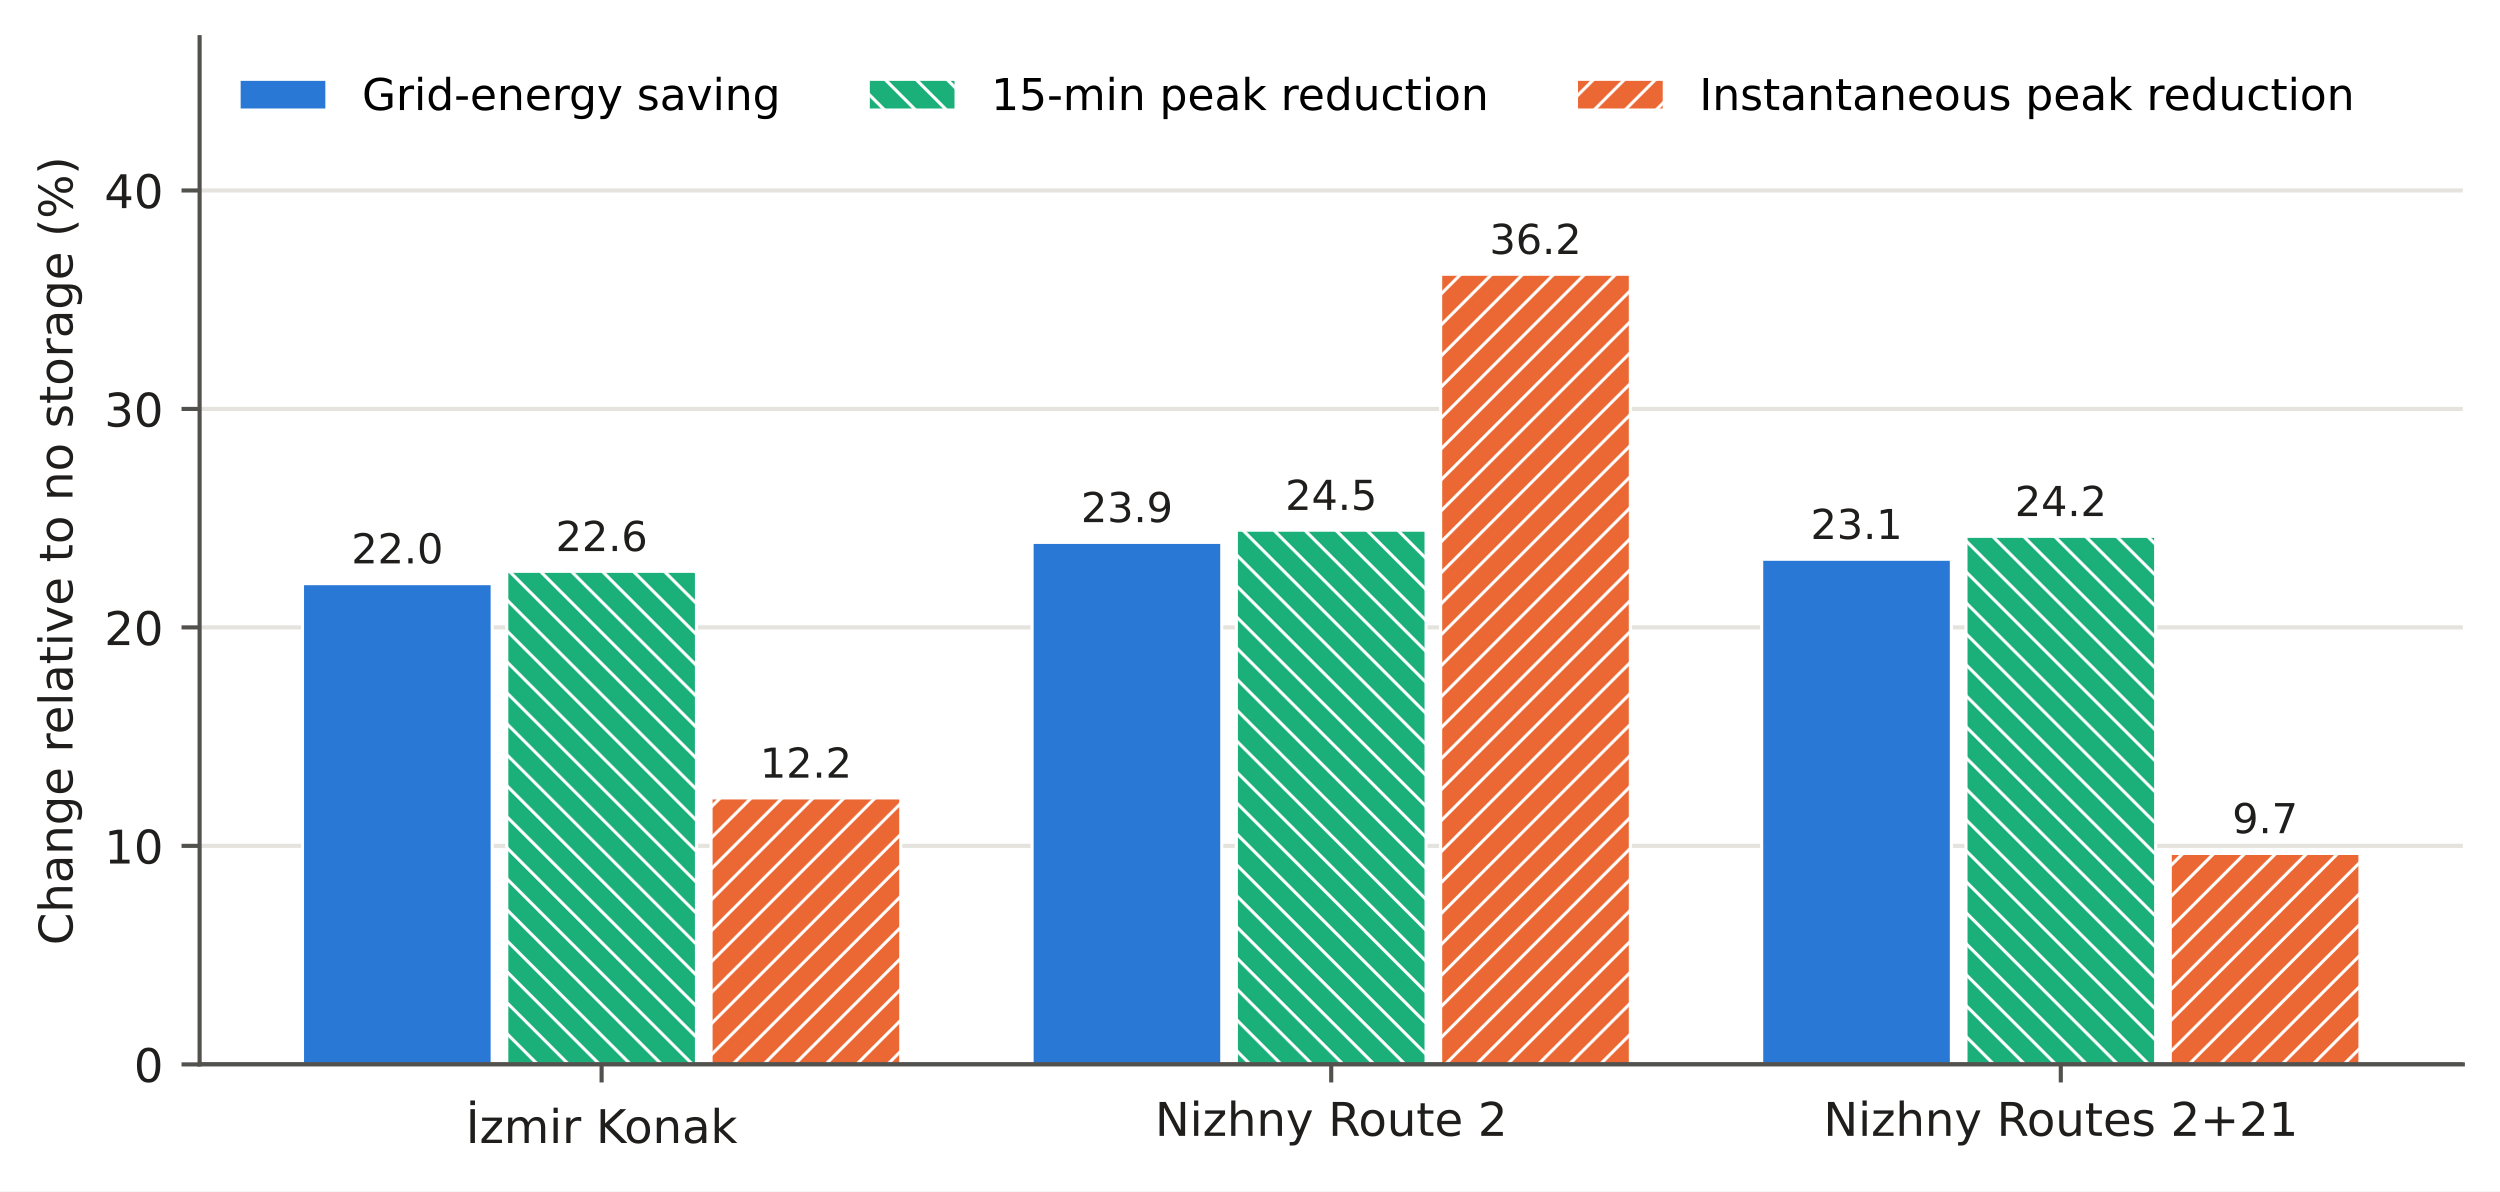
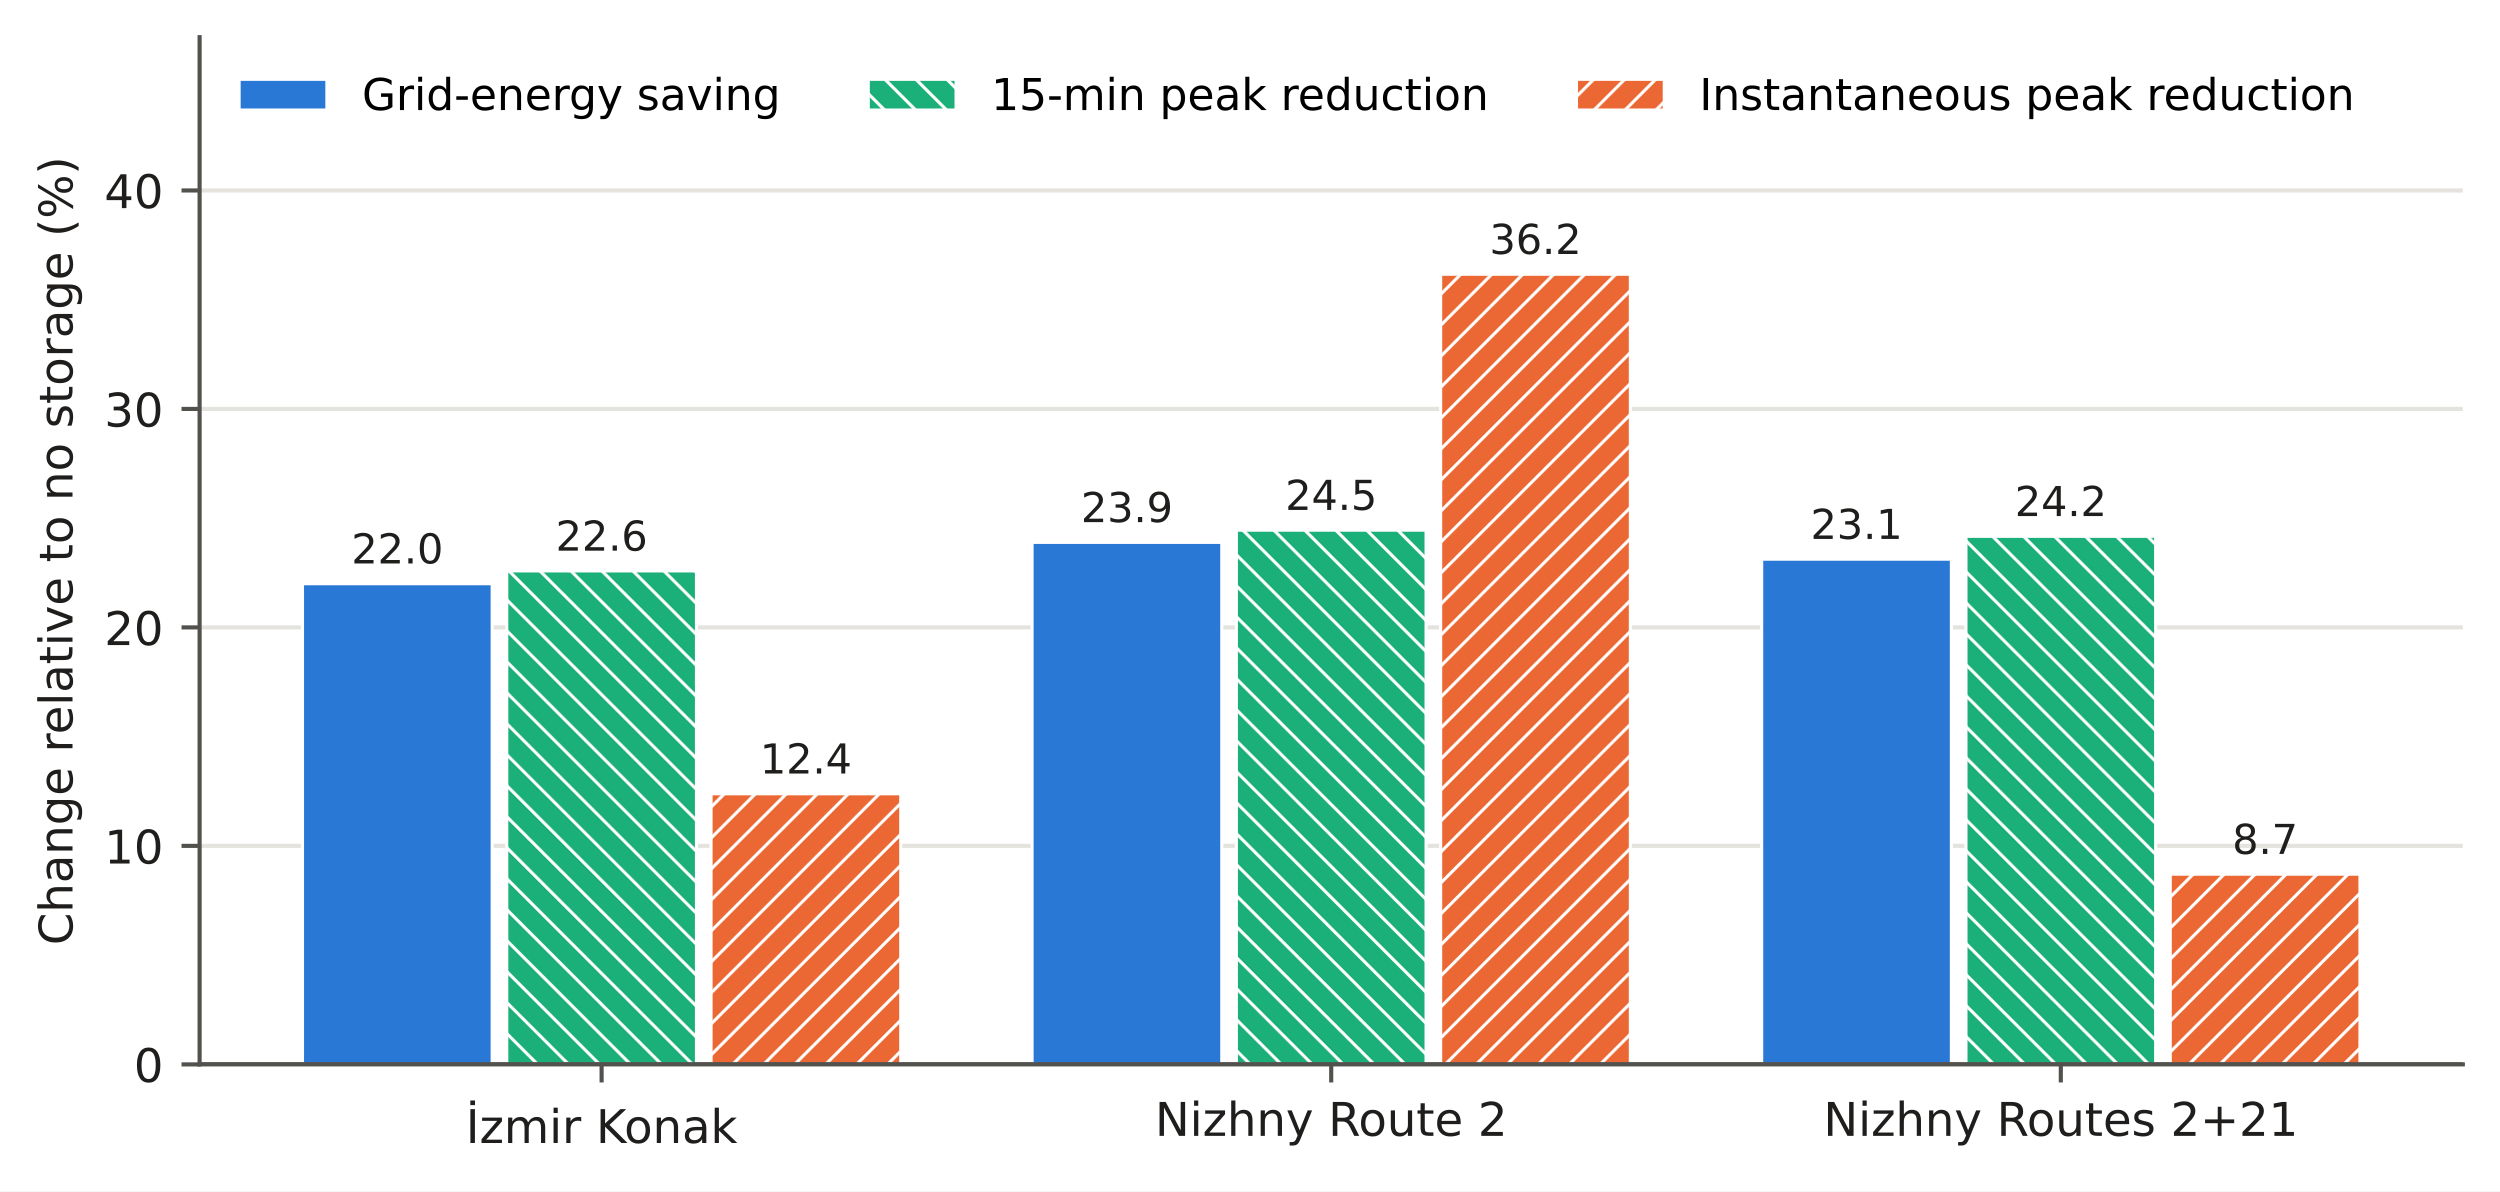
<svg xmlns="http://www.w3.org/2000/svg" xmlns:xlink="http://www.w3.org/1999/xlink" width="484.13pt" height="230.707pt" viewBox="0 0 484.13 230.707" version="1.1">
  <defs>
    <style type="text/css">*{stroke-linejoin: round; stroke-linecap: butt}</style>
  </defs>
  <g id="figure_1">
    <g id="patch_1">
      <path d="M 0 230.707  L 484.13 230.707  L 484.13 0  L 0 0  z " style="fill: #ffffff" />
    </g>
    <g id="axes_1">
      <g id="patch_2">
        <path d="M 38.653 206.118  L 476.93 206.118  L 476.93 7.2  L 38.653 7.2  z " style="fill: #ffffff" />
      </g>
      <g id="matplotlib.axis_1">
        <g id="xtick_1">
          <g id="line2d_1">
            <defs>
-               <path id="m59b9f67a21" d="M 0 0  L 0 3.5  " style="stroke: #52514e; stroke-width: 0.8" />
+               <path id="ma3b7262edd" d="M 0 0  L 0 3.5  " style="stroke: #52514e; stroke-width: 0.8" />
            </defs>
            <g>
-               <use xlink:href="#m59b9f67a21" x="116.503" y="206.118" style="fill: #52514e; stroke: #52514e; stroke-width: 0.8" />
+               <use xlink:href="#ma3b7262edd" x="116.503" y="206.118" style="fill: #52514e; stroke: #52514e; stroke-width: 0.8" />
            </g>
          </g>
          <g id="text_1">
            <text style="font-size: 9px; font-family: 'DejaVu Sans'; text-anchor: middle; fill: #1f1e1c" x="116.503" y="221.344" transform="rotate(-0 116.5031 221.3445)">İzmir Konak</text>
          </g>
        </g>
        <g id="xtick_2">
          <g id="line2d_2">
            <g>
-               <use xlink:href="#m59b9f67a21" x="257.792" y="206.118" style="fill: #52514e; stroke: #52514e; stroke-width: 0.8" />
+               <use xlink:href="#ma3b7262edd" x="257.792" y="206.118" style="fill: #52514e; stroke: #52514e; stroke-width: 0.8" />
            </g>
          </g>
          <g id="text_2">
            <text style="font-size: 9px; font-family: 'DejaVu Sans'; text-anchor: middle; fill: #1f1e1c" x="257.792" y="219.956" transform="rotate(-0 257.7915 219.9565)">Nizhny Route 2</text>
          </g>
        </g>
        <g id="xtick_3">
          <g id="line2d_3">
            <g>
-               <use xlink:href="#m59b9f67a21" x="399.08" y="206.118" style="fill: #52514e; stroke: #52514e; stroke-width: 0.8" />
+               <use xlink:href="#ma3b7262edd" x="399.08" y="206.118" style="fill: #52514e; stroke: #52514e; stroke-width: 0.8" />
            </g>
          </g>
          <g id="text_3">
            <text style="font-size: 9px; font-family: 'DejaVu Sans'; text-anchor: middle; fill: #1f1e1c" x="399.08" y="219.956" transform="rotate(-0 399.0799 219.9565)">Nizhny Routes 2+21</text>
          </g>
        </g>
      </g>
      <g id="matplotlib.axis_2">
        <g id="ytick_1">
          <g id="line2d_4">
-             <path d="M 38.653 206.118  L 476.93 206.118  " clip-path="url(#pc3e1bf226a)" style="fill: none; stroke: #e4e3dd; stroke-width: 0.8; stroke-linecap: square" />
+             <path d="M 38.653 206.118  L 476.93 206.118  " clip-path="url(#p882acb2142)" style="fill: none; stroke: #e4e3dd; stroke-width: 0.8; stroke-linecap: square" />
          </g>
          <g id="line2d_5">
            <defs>
-               <path id="mc5ca3e1ce0" d="M 0 0  L -3.5 0  " style="stroke: #52514e; stroke-width: 0.8" />
+               <path id="mfbc9cab0de" d="M 0 0  L -3.5 0  " style="stroke: #52514e; stroke-width: 0.8" />
            </defs>
            <g>
-               <use xlink:href="#mc5ca3e1ce0" x="38.653" y="206.118" style="fill: #52514e; stroke: #52514e; stroke-width: 0.8" />
+               <use xlink:href="#mfbc9cab0de" x="38.653" y="206.118" style="fill: #52514e; stroke: #52514e; stroke-width: 0.8" />
            </g>
          </g>
          <g id="text_4">
            <text style="font-size: 9px; font-family: 'DejaVu Sans'; text-anchor: end; fill: #1f1e1c" x="31.653" y="209.537" transform="rotate(-0 31.6532 209.5368)">0</text>
          </g>
        </g>
        <g id="ytick_2">
          <g id="line2d_6">
-             <path d="M 38.653 163.809  L 476.93 163.809  " clip-path="url(#pc3e1bf226a)" style="fill: none; stroke: #e4e3dd; stroke-width: 0.8; stroke-linecap: square" />
+             <path d="M 38.653 163.809  L 476.93 163.809  " clip-path="url(#p882acb2142)" style="fill: none; stroke: #e4e3dd; stroke-width: 0.8; stroke-linecap: square" />
          </g>
          <g id="line2d_7">
            <g>
-               <use xlink:href="#mc5ca3e1ce0" x="38.653" y="163.809" style="fill: #52514e; stroke: #52514e; stroke-width: 0.8" />
+               <use xlink:href="#mfbc9cab0de" x="38.653" y="163.809" style="fill: #52514e; stroke: #52514e; stroke-width: 0.8" />
            </g>
          </g>
          <g id="text_5">
            <text style="font-size: 9px; font-family: 'DejaVu Sans'; text-anchor: end; fill: #1f1e1c" x="31.653" y="167.228" transform="rotate(-0 31.6532 167.2281)">10</text>
          </g>
        </g>
        <g id="ytick_3">
          <g id="line2d_8">
-             <path d="M 38.653 121.5  L 476.93 121.5  " clip-path="url(#pc3e1bf226a)" style="fill: none; stroke: #e4e3dd; stroke-width: 0.8; stroke-linecap: square" />
+             <path d="M 38.653 121.5  L 476.93 121.5  " clip-path="url(#p882acb2142)" style="fill: none; stroke: #e4e3dd; stroke-width: 0.8; stroke-linecap: square" />
          </g>
          <g id="line2d_9">
            <g>
-               <use xlink:href="#mc5ca3e1ce0" x="38.653" y="121.5" style="fill: #52514e; stroke: #52514e; stroke-width: 0.8" />
+               <use xlink:href="#mfbc9cab0de" x="38.653" y="121.5" style="fill: #52514e; stroke: #52514e; stroke-width: 0.8" />
            </g>
          </g>
          <g id="text_6">
            <text style="font-size: 9px; font-family: 'DejaVu Sans'; text-anchor: end; fill: #1f1e1c" x="31.653" y="124.919" transform="rotate(-0 31.6532 124.9194)">20</text>
          </g>
        </g>
        <g id="ytick_4">
          <g id="line2d_10">
-             <path d="M 38.653 79.192  L 476.93 79.192  " clip-path="url(#pc3e1bf226a)" style="fill: none; stroke: #e4e3dd; stroke-width: 0.8; stroke-linecap: square" />
+             <path d="M 38.653 79.192  L 476.93 79.192  " clip-path="url(#p882acb2142)" style="fill: none; stroke: #e4e3dd; stroke-width: 0.8; stroke-linecap: square" />
          </g>
          <g id="line2d_11">
            <g>
-               <use xlink:href="#mc5ca3e1ce0" x="38.653" y="79.192" style="fill: #52514e; stroke: #52514e; stroke-width: 0.8" />
+               <use xlink:href="#mfbc9cab0de" x="38.653" y="79.192" style="fill: #52514e; stroke: #52514e; stroke-width: 0.8" />
            </g>
          </g>
          <g id="text_7">
            <text style="font-size: 9px; font-family: 'DejaVu Sans'; text-anchor: end; fill: #1f1e1c" x="31.653" y="82.611" transform="rotate(-0 31.6532 82.61064)">30</text>
          </g>
        </g>
        <g id="ytick_5">
          <g id="line2d_12">
-             <path d="M 38.653 36.883  L 476.93 36.883  " clip-path="url(#pc3e1bf226a)" style="fill: none; stroke: #e4e3dd; stroke-width: 0.8; stroke-linecap: square" />
+             <path d="M 38.653 36.883  L 476.93 36.883  " clip-path="url(#p882acb2142)" style="fill: none; stroke: #e4e3dd; stroke-width: 0.8; stroke-linecap: square" />
          </g>
          <g id="line2d_13">
            <g>
-               <use xlink:href="#mc5ca3e1ce0" x="38.653" y="36.883" style="fill: #52514e; stroke: #52514e; stroke-width: 0.8" />
+               <use xlink:href="#mfbc9cab0de" x="38.653" y="36.883" style="fill: #52514e; stroke: #52514e; stroke-width: 0.8" />
            </g>
          </g>
          <g id="text_8">
            <text style="font-size: 9px; font-family: 'DejaVu Sans'; text-anchor: end; fill: #1f1e1c" x="31.653" y="40.302" transform="rotate(-0 31.6532 40.30191)">40</text>
          </g>
        </g>
        <g id="text_9">
          <text style="font-size: 9px; font-family: 'DejaVu Sans'; text-anchor: middle; fill: #1f1e1c" x="14.039" y="106.659" transform="rotate(-90 14.03859 106.6589)">Change relative to no storage (%)</text>
        </g>
      </g>
      <g id="patch_3">
-         <path d="M 58.575 206.118  L 95.31 206.118  L 95.31 113.022  L 58.575 113.022  z " clip-path="url(#pc3e1bf226a)" style="fill: #2a78d6; stroke: #ffffff; stroke-width: 0.6; stroke-linejoin: miter" />
+         <path d="M 58.575 206.118  L 95.31 206.118  L 95.31 113.034  L 58.575 113.034  z " clip-path="url(#p882acb2142)" style="fill: #2a78d6; stroke: #ffffff; stroke-width: 0.6; stroke-linejoin: miter" />
      </g>
      <g id="patch_4">
-         <path d="M 199.863 206.118  L 236.598 206.118  L 236.598 105.034  L 199.863 105.034  z " clip-path="url(#pc3e1bf226a)" style="fill: #2a78d6; stroke: #ffffff; stroke-width: 0.6; stroke-linejoin: miter" />
+         <path d="M 199.863 206.118  L 236.598 206.118  L 236.598 105.034  L 199.863 105.034  z " clip-path="url(#p882acb2142)" style="fill: #2a78d6; stroke: #ffffff; stroke-width: 0.6; stroke-linejoin: miter" />
      </g>
      <g id="patch_5">
-         <path d="M 341.152 206.118  L 377.887 206.118  L 377.887 108.3  L 341.152 108.3  z " clip-path="url(#pc3e1bf226a)" style="fill: #2a78d6; stroke: #ffffff; stroke-width: 0.6; stroke-linejoin: miter" />
+         <path d="M 341.152 206.118  L 377.887 206.118  L 377.887 108.287  L 341.152 108.287  z " clip-path="url(#p882acb2142)" style="fill: #2a78d6; stroke: #ffffff; stroke-width: 0.6; stroke-linejoin: miter" />
      </g>
      <g id="patch_6">
-         <path d="M 98.136 206.118  L 134.871 206.118  L 134.871 110.631  L 98.136 110.631  z " clip-path="url(#pc3e1bf226a)" style="fill: url(#h84c28d52c2); stroke: #ffffff; stroke-width: 0.6; stroke-linejoin: miter" />
+         <path d="M 98.136 206.118  L 134.871 206.118  L 134.871 110.559  L 98.136 110.559  z " clip-path="url(#p882acb2142)" style="fill: url(#he01f9b3a30); stroke: #ffffff; stroke-width: 0.6; stroke-linejoin: miter" />
      </g>
      <g id="patch_7">
-         <path d="M 239.424 206.118  L 276.159 206.118  L 276.159 102.669  L 239.424 102.669  z " clip-path="url(#pc3e1bf226a)" style="fill: url(#h84c28d52c2); stroke: #ffffff; stroke-width: 0.6; stroke-linejoin: miter" />
+         <path d="M 239.424 206.118  L 276.159 206.118  L 276.159 102.669  L 239.424 102.669  z " clip-path="url(#p882acb2142)" style="fill: url(#he01f9b3a30); stroke: #ffffff; stroke-width: 0.6; stroke-linejoin: miter" />
      </g>
      <g id="patch_8">
-         <path d="M 380.712 206.118  L 417.447 206.118  L 417.447 103.853  L 380.712 103.853  z " clip-path="url(#pc3e1bf226a)" style="fill: url(#h84c28d52c2); stroke: #ffffff; stroke-width: 0.6; stroke-linejoin: miter" />
+         <path d="M 380.712 206.118  L 417.447 206.118  L 417.447 103.862  L 380.712 103.862  z " clip-path="url(#p882acb2142)" style="fill: url(#he01f9b3a30); stroke: #ffffff; stroke-width: 0.6; stroke-linejoin: miter" />
      </g>
      <g id="patch_9">
-         <path d="M 137.696 206.118  L 174.431 206.118  L 174.431 154.518  L 137.696 154.518  z " clip-path="url(#pc3e1bf226a)" style="fill: url(#hce75a94090); stroke: #ffffff; stroke-width: 0.6; stroke-linejoin: miter" />
+         <path d="M 137.696 206.118  L 174.431 206.118  L 174.431 153.714  L 137.696 153.714  z " clip-path="url(#p882acb2142)" style="fill: url(#he70cc85cb8); stroke: #ffffff; stroke-width: 0.6; stroke-linejoin: miter" />
      </g>
      <g id="patch_10">
-         <path d="M 278.985 206.118  L 315.72 206.118  L 315.72 53.104  L 278.985 53.104  z " clip-path="url(#pc3e1bf226a)" style="fill: url(#hce75a94090); stroke: #ffffff; stroke-width: 0.6; stroke-linejoin: miter" />
+         <path d="M 278.985 206.118  L 315.72 206.118  L 315.72 53.104  L 278.985 53.104  z " clip-path="url(#p882acb2142)" style="fill: url(#he70cc85cb8); stroke: #ffffff; stroke-width: 0.6; stroke-linejoin: miter" />
      </g>
      <g id="patch_11">
-         <path d="M 420.273 206.118  L 457.008 206.118  L 457.008 165.269  L 420.273 165.269  z " clip-path="url(#pc3e1bf226a)" style="fill: url(#hce75a94090); stroke: #ffffff; stroke-width: 0.6; stroke-linejoin: miter" />
+         <path d="M 420.273 206.118  L 457.008 206.118  L 457.008 169.288  L 420.273 169.288  z " clip-path="url(#p882acb2142)" style="fill: url(#he70cc85cb8); stroke: #ffffff; stroke-width: 0.6; stroke-linejoin: miter" />
      </g>
      <g id="line2d_14">
-         <path d="M 38.653 206.118  L 476.93 206.118  " clip-path="url(#pc3e1bf226a)" style="fill: none; stroke: #52514e; stroke-width: 0.8; stroke-linecap: square" />
+         <path d="M 38.653 206.118  L 476.93 206.118  " clip-path="url(#p882acb2142)" style="fill: none; stroke: #52514e; stroke-width: 0.8; stroke-linecap: square" />
      </g>
      <g id="patch_12">
        <path d="M 38.653 206.118  L 38.653 7.2  " style="fill: none; stroke: #52514e; stroke-width: 0.8; stroke-linejoin: miter; stroke-linecap: square" />
      </g>
      <g id="patch_13">
        <path d="M 38.653 206.118  L 476.93 206.118  " style="fill: none; stroke: #52514e; stroke-width: 0.8; stroke-linejoin: miter; stroke-linecap: square" />
      </g>
      <g id="text_10">
-         <text style="font-size: 8px; font-family: 'DejaVu Sans'; text-anchor: middle; fill: #1f1e1c" x="76.942" y="109.1" transform="rotate(-0 76.94236 109.0999)">22.0</text>
+         <text style="font-size: 8px; font-family: 'DejaVu Sans'; text-anchor: middle; fill: #1f1e1c" x="76.942" y="109.113" transform="rotate(-0 76.94236 109.1126)">22.0</text>
      </g>
      <g id="text_11">
        <text style="font-size: 8px; font-family: 'DejaVu Sans'; text-anchor: middle; fill: #1f1e1c" x="218.231" y="101.112" transform="rotate(-0 218.2308 101.112)">23.9</text>
      </g>
      <g id="text_12">
-         <text style="font-size: 8px; font-family: 'DejaVu Sans'; text-anchor: middle; fill: #1f1e1c" x="359.519" y="104.378" transform="rotate(-0 359.5192 104.3782)">23.1</text>
+         <text style="font-size: 8px; font-family: 'DejaVu Sans'; text-anchor: middle; fill: #1f1e1c" x="359.519" y="104.366" transform="rotate(-0 359.5192 104.3655)">23.1</text>
      </g>
      <g id="text_13">
-         <text style="font-size: 8px; font-family: 'DejaVu Sans'; text-anchor: middle; fill: #1f1e1c" x="116.503" y="106.709" transform="rotate(-0 116.5031 106.7094)">22.6</text>
+         <text style="font-size: 8px; font-family: 'DejaVu Sans'; text-anchor: middle; fill: #1f1e1c" x="116.503" y="106.638" transform="rotate(-0 116.5031 106.6375)">22.6</text>
      </g>
      <g id="text_14">
        <text style="font-size: 8px; font-family: 'DejaVu Sans'; text-anchor: middle; fill: #1f1e1c" x="257.792" y="98.747" transform="rotate(-0 257.7915 98.74693)">24.5</text>
      </g>
      <g id="text_15">
-         <text style="font-size: 8px; font-family: 'DejaVu Sans'; text-anchor: middle; fill: #1f1e1c" x="399.08" y="99.932" transform="rotate(-0 399.0799 99.93158)">24.2</text>
+         <text style="font-size: 8px; font-family: 'DejaVu Sans'; text-anchor: middle; fill: #1f1e1c" x="399.08" y="99.94" transform="rotate(-0 399.0799 99.94004)">24.2</text>
      </g>
      <g id="text_16">
-         <text style="font-size: 8px; font-family: 'DejaVu Sans'; text-anchor: middle; fill: #1f1e1c" x="156.064" y="150.596" transform="rotate(-0 156.0639 150.5963)">12.2</text>
+         <text style="font-size: 8px; font-family: 'DejaVu Sans'; text-anchor: middle; fill: #1f1e1c" x="156.064" y="149.792" transform="rotate(-0 156.0639 149.7924)">12.4</text>
      </g>
      <g id="text_17">
        <text style="font-size: 8px; font-family: 'DejaVu Sans'; text-anchor: middle; fill: #1f1e1c" x="297.352" y="49.182" transform="rotate(-0 297.3523 49.18225)">36.2</text>
      </g>
      <g id="text_18">
-         <text style="font-size: 8px; font-family: 'DejaVu Sans'; text-anchor: middle; fill: #1f1e1c" x="438.641" y="161.347" transform="rotate(-0 438.6407 161.3469)">9.7</text>
+         <text style="font-size: 8px; font-family: 'DejaVu Sans'; text-anchor: middle; fill: #1f1e1c" x="438.641" y="165.366" transform="rotate(-0 438.6407 165.3663)">8.7</text>
      </g>
      <g id="legend_1">
        <g id="patch_14">
          <path d="M 46.303 21.309  L 63.303 21.309  L 63.303 15.359  L 46.303 15.359  z " style="fill: #2a78d6; stroke: #ffffff; stroke-width: 0.6; stroke-linejoin: miter" />
        </g>
        <g id="text_19">
          <text style="font-size: 8.5px; font-family: 'DejaVu Sans'; text-anchor: start" x="70.103" y="21.309" transform="rotate(-0 70.1032 21.30867)">Grid-energy saving</text>
        </g>
        <g id="patch_15">
-           <path d="M 168.141 21.309  L 185.141 21.309  L 185.141 15.359  L 168.141 15.359  z " style="fill: url(#h84c28d52c2); stroke: #ffffff; stroke-width: 0.6; stroke-linejoin: miter" />
+           <path d="M 168.141 21.309  L 185.141 21.309  L 185.141 15.359  L 168.141 15.359  z " style="fill: url(#he01f9b3a30); stroke: #ffffff; stroke-width: 0.6; stroke-linejoin: miter" />
        </g>
        <g id="text_20">
          <text style="font-size: 8.5px; font-family: 'DejaVu Sans'; text-anchor: start" x="191.941" y="21.309" transform="rotate(-0 191.9414 21.30867)">15-min peak reduction</text>
        </g>
        <g id="patch_16">
-           <path d="M 305.288 21.309  L 322.288 21.309  L 322.288 15.359  L 305.288 15.359  z " style="fill: url(#hce75a94090); stroke: #ffffff; stroke-width: 0.6; stroke-linejoin: miter" />
+           <path d="M 305.288 21.309  L 322.288 21.309  L 322.288 15.359  L 305.288 15.359  z " style="fill: url(#he70cc85cb8); stroke: #ffffff; stroke-width: 0.6; stroke-linejoin: miter" />
        </g>
        <g id="text_21">
          <text style="font-size: 8.5px; font-family: 'DejaVu Sans'; text-anchor: start" x="329.088" y="21.309" transform="rotate(-0 329.0876 21.30867)">Instantaneous peak reduction</text>
        </g>
      </g>
    </g>
  </g>
  <defs>
-     <clipPath id="pc3e1bf226a">
+     <clipPath id="p882acb2142">
      <rect x="38.653" y="7.2" width="438.277" height="198.918" />
    </clipPath>
  </defs>
  <defs>
-     <pattern id="h84c28d52c2" patternUnits="userSpaceOnUse" x="0" y="0" width="72" height="72">
+     <pattern id="he01f9b3a30" patternUnits="userSpaceOnUse" x="0" y="0" width="72" height="72">
      <rect x="0" y="0" width="73" height="73" fill="#1baf7a" />
      <path d="M -36 36  L 36 108  M -33 33  L 39 105  M -30 30  L 42 102  M -27 27  L 45 99  M -24 24  L 48 96  M -21 21  L 51 93  M -18 18  L 54 90  M -15 15  L 57 87  M -12 12  L 60 84  M -9 9  L 63 81  M -6 6  L 66 78  M -3 3  L 69 75  M 0 0  L 72 72  M 3 -3  L 75 69  M 6 -6  L 78 66  M 9 -9  L 81 63  M 12 -12  L 84 60  M 15 -15  L 87 57  M 18 -18  L 90 54  M 21 -21  L 93 51  M 24 -24  L 96 48  M 27 -27  L 99 45  M 30 -30  L 102 42  M 33 -33  L 105 39  M 36 -36  L 108 36  " style="fill: #ffffff; stroke: #ffffff; stroke-width: 0.6; stroke-linecap: butt; stroke-linejoin: miter" />
    </pattern>
-     <pattern id="hce75a94090" patternUnits="userSpaceOnUse" x="0" y="0" width="72" height="72">
+     <pattern id="he70cc85cb8" patternUnits="userSpaceOnUse" x="0" y="0" width="72" height="72">
      <rect x="0" y="0" width="73" height="73" fill="#eb6834" />
      <path d="M -36 36  L 36 -36  M -33 39  L 39 -33  M -30 42  L 42 -30  M -27 45  L 45 -27  M -24 48  L 48 -24  M -21 51  L 51 -21  M -18 54  L 54 -18  M -15 57  L 57 -15  M -12 60  L 60 -12  M -9 63  L 63 -9  M -6 66  L 66 -6  M -3 69  L 69 -3  M 0 72  L 72 0  M 3 75  L 75 3  M 6 78  L 78 6  M 9 81  L 81 9  M 12 84  L 84 12  M 15 87  L 87 15  M 18 90  L 90 18  M 21 93  L 93 21  M 24 96  L 96 24  M 27 99  L 99 27  M 30 102  L 102 30  M 33 105  L 105 33  M 36 108  L 108 36  " style="fill: #ffffff; stroke: #ffffff; stroke-width: 0.6; stroke-linecap: butt; stroke-linejoin: miter" />
    </pattern>
  </defs>
</svg>
